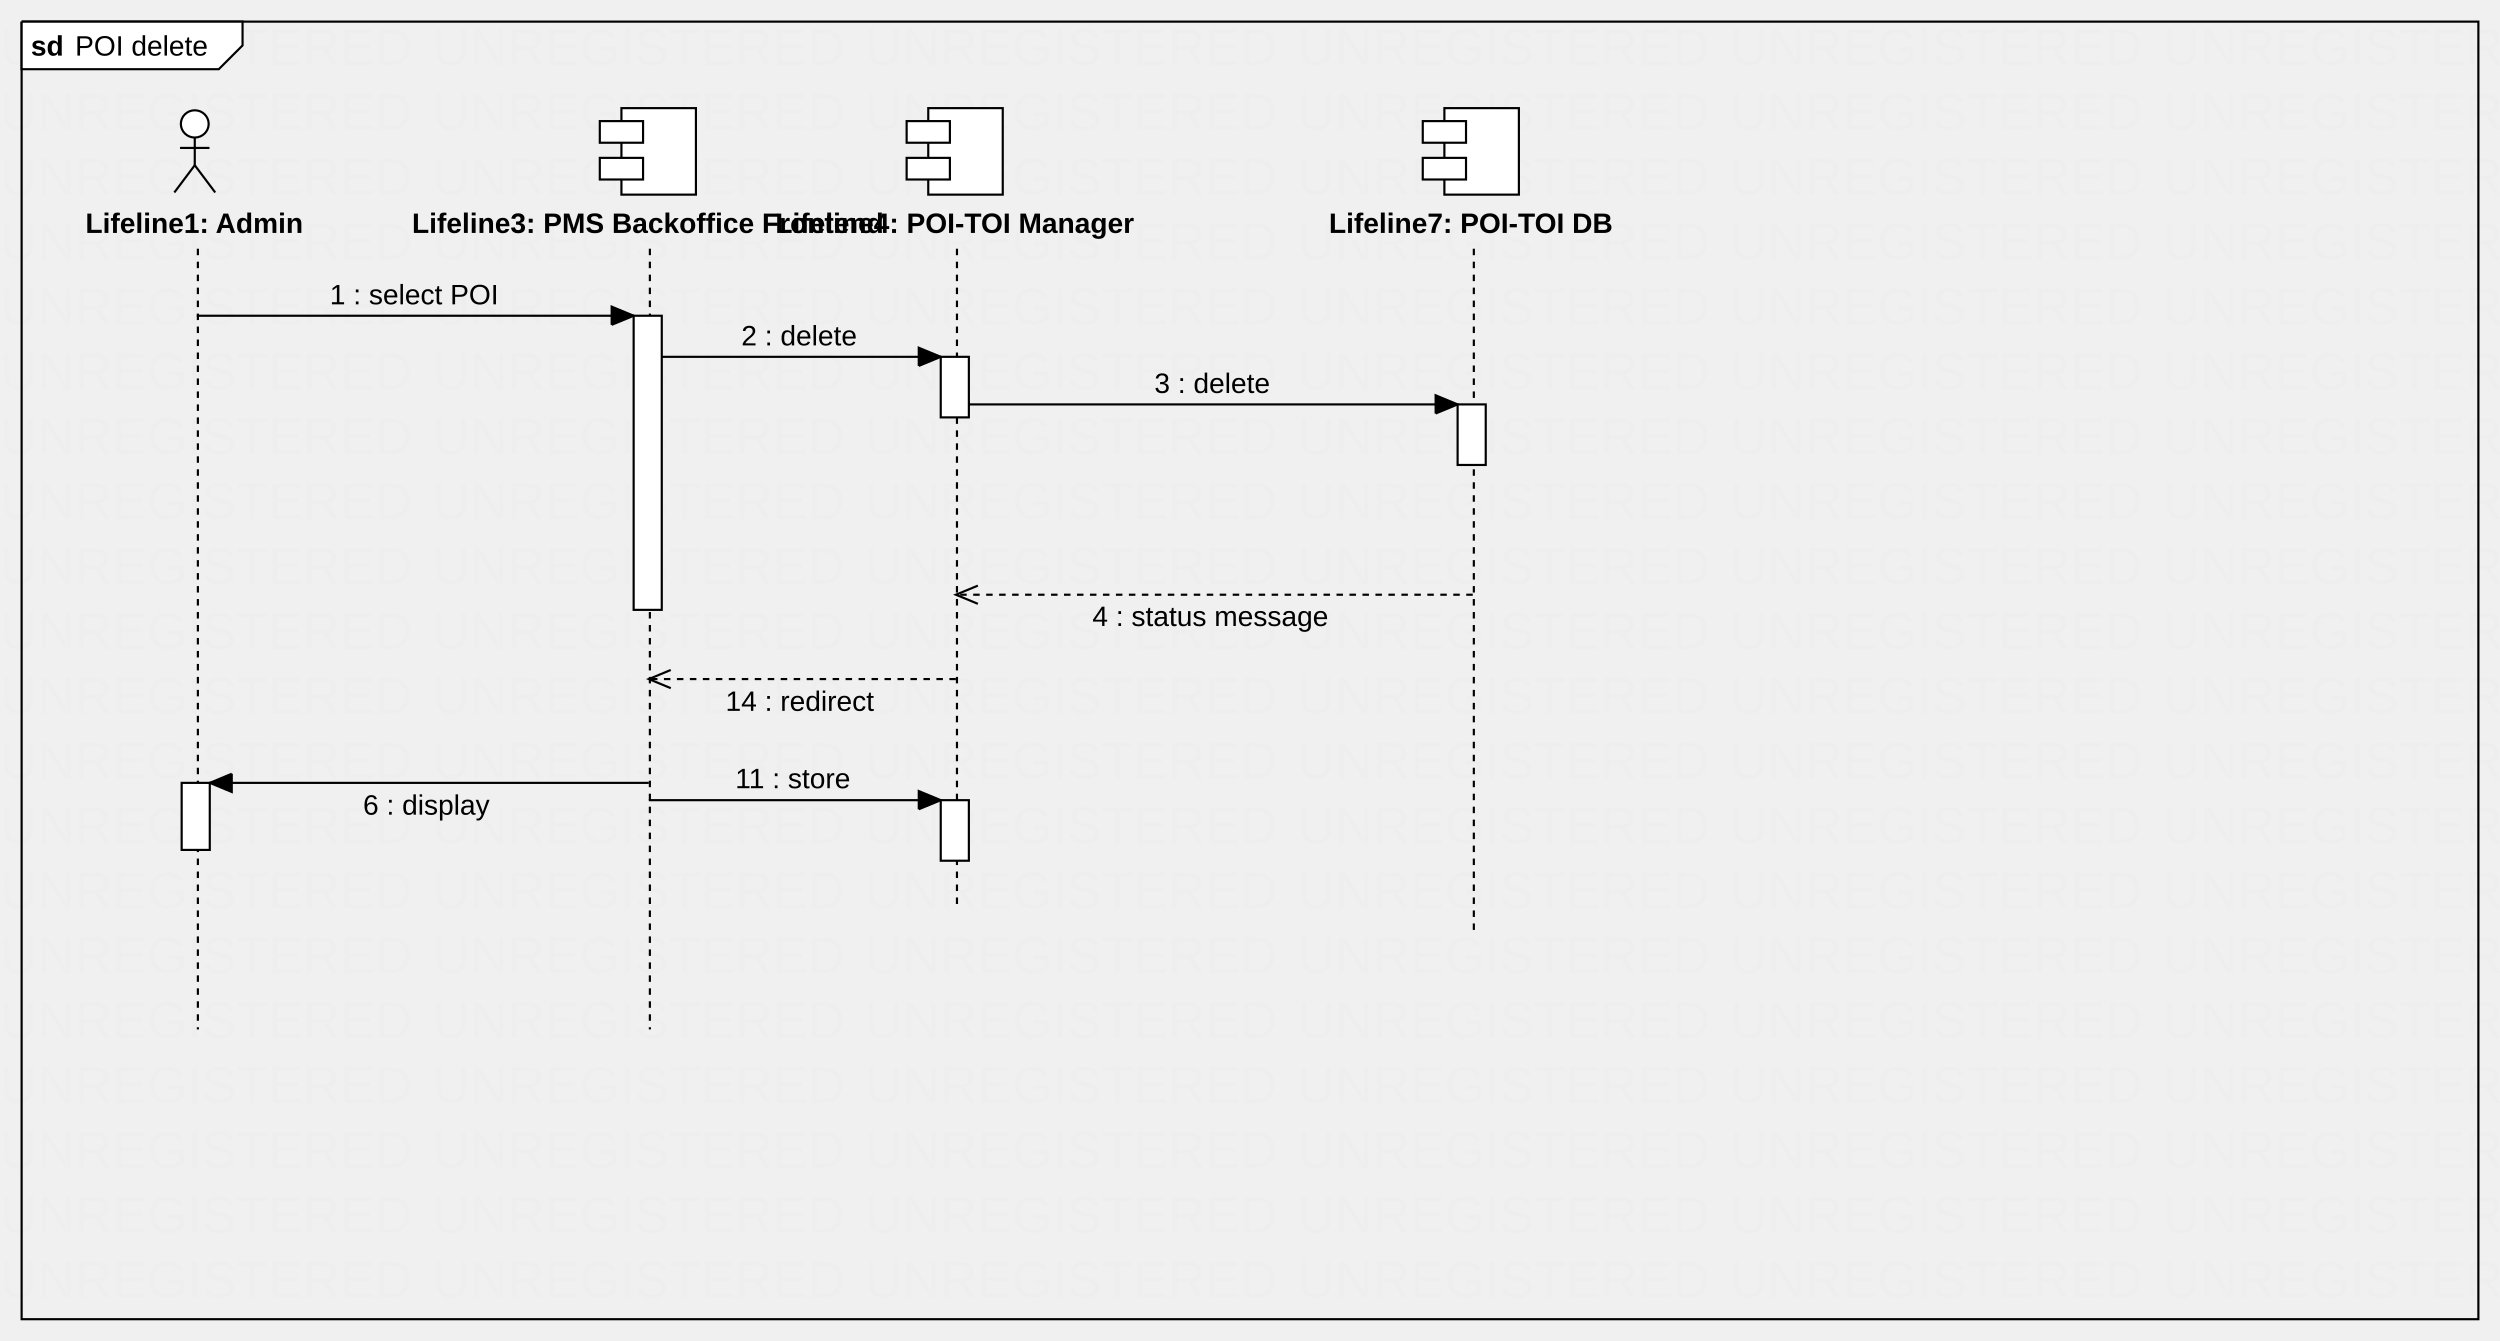
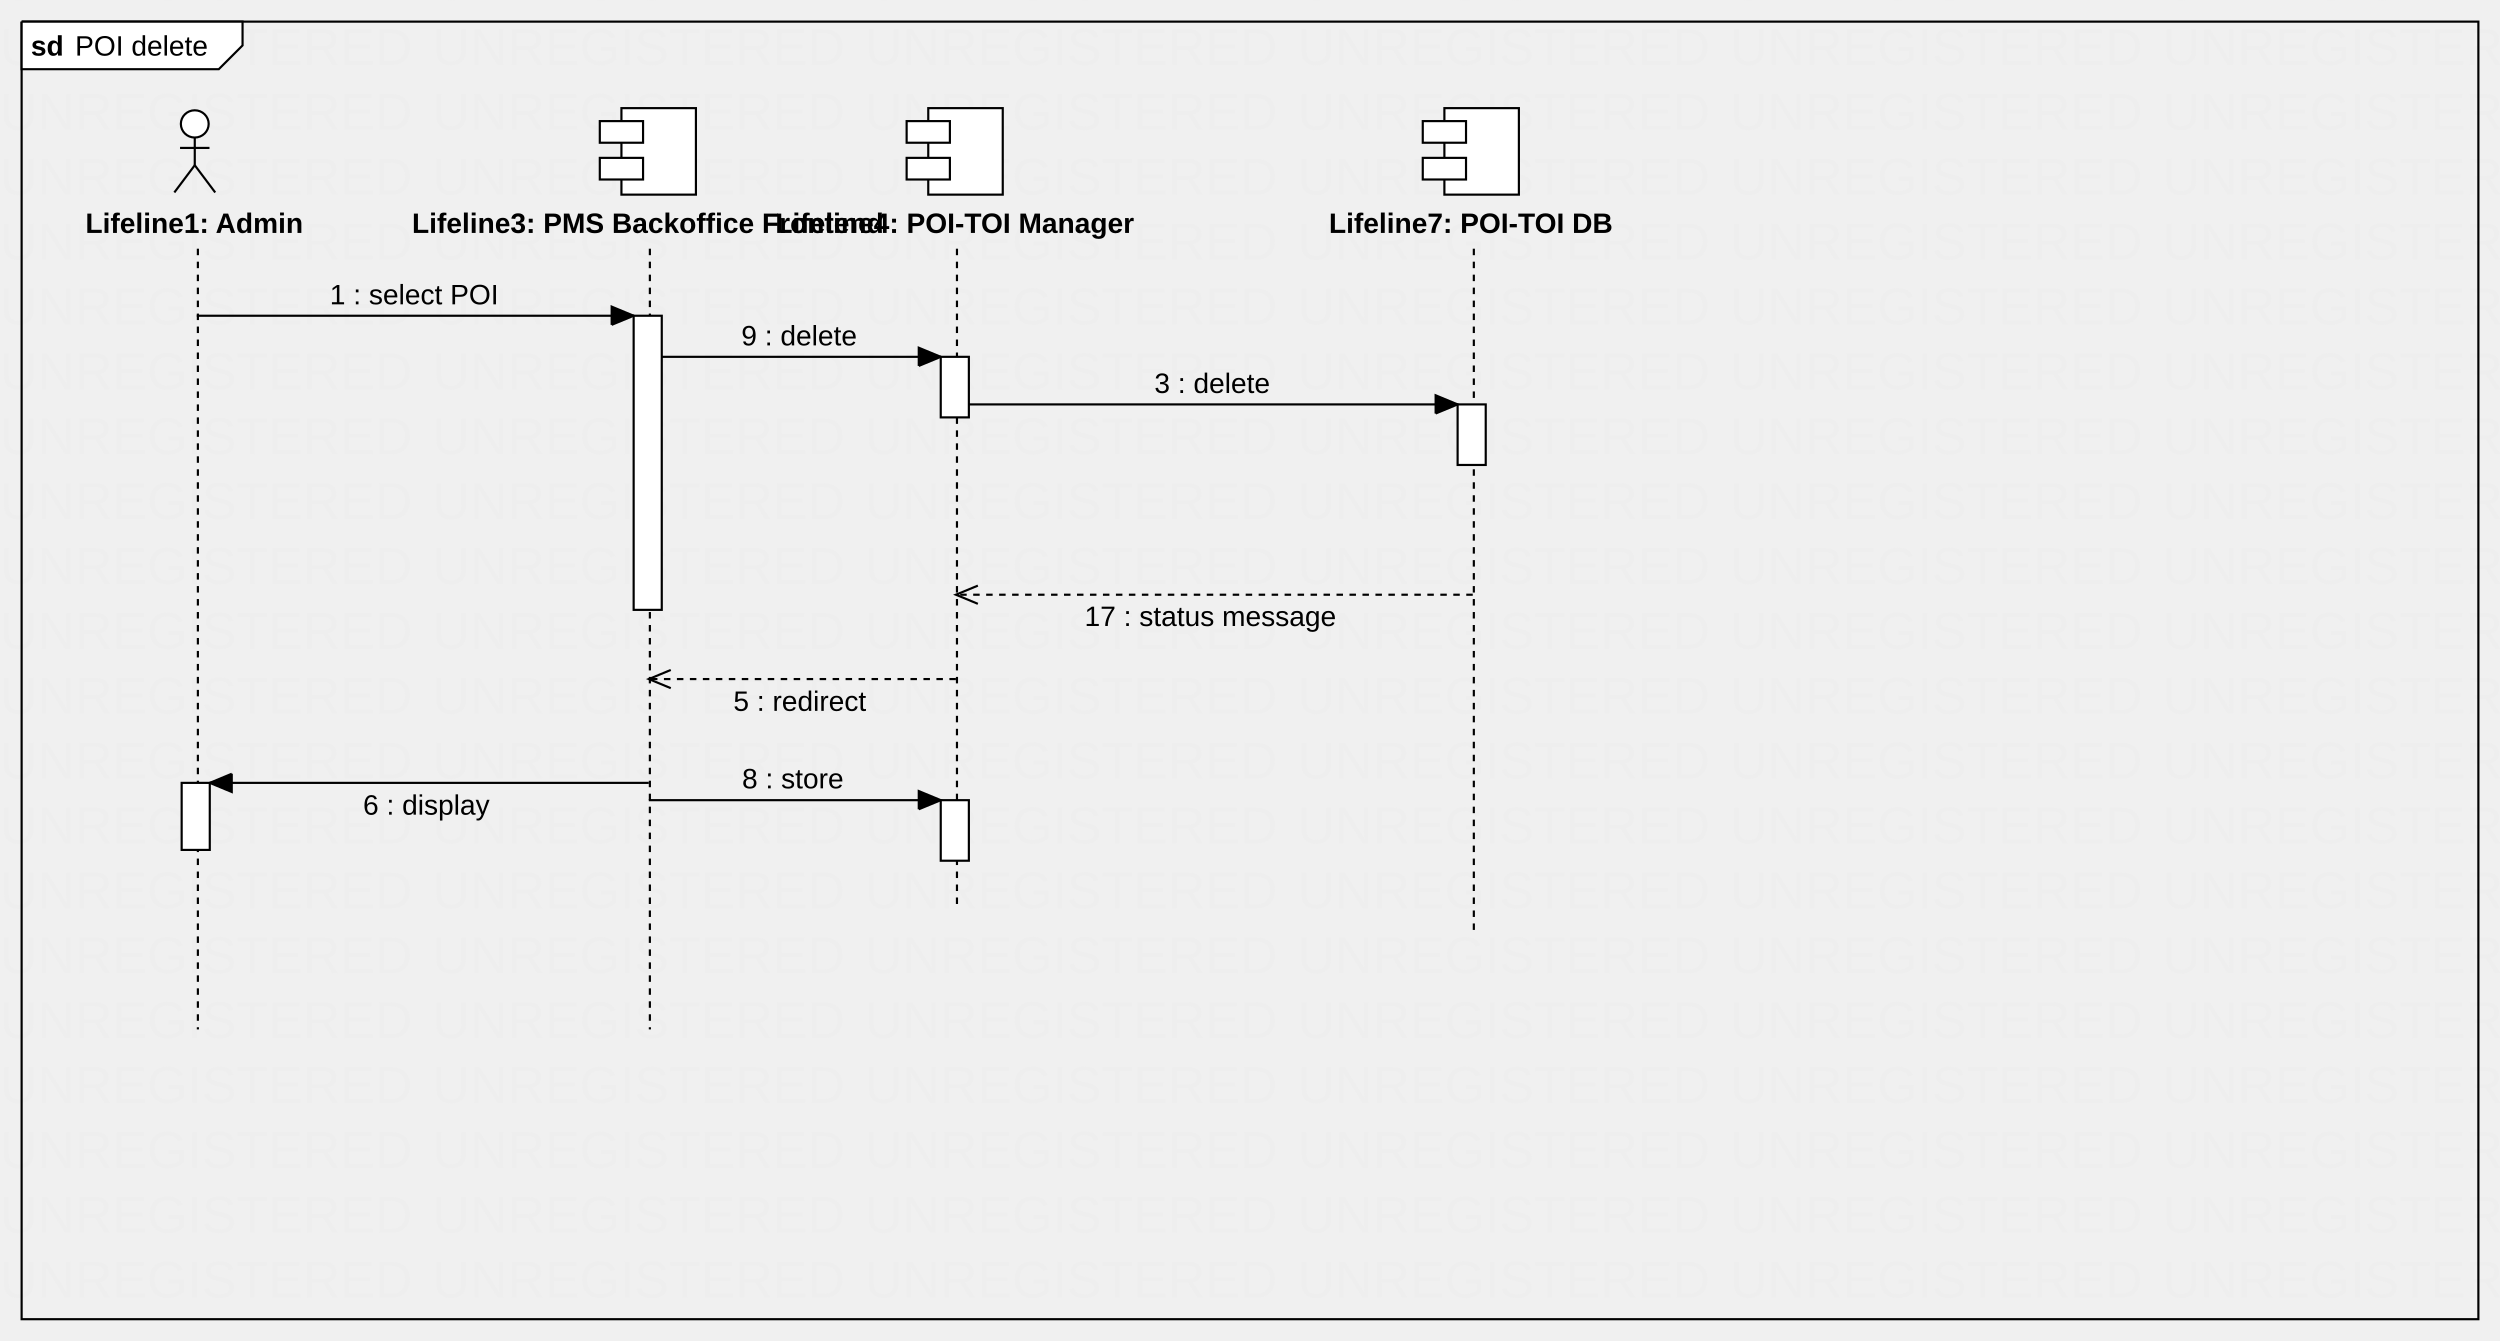
<svg xmlns="http://www.w3.org/2000/svg" version="1.1" width="1156" height="620">
  <defs />
  <g>
    <text fill="#eeeeee" stroke="none" font-family="Arial" font-size="24px" font-style="normal" font-weight="normal" text-decoration="none" x="0" y="0">UNREGISTERED</text>
    <text fill="#eeeeee" stroke="none" font-family="Arial" font-size="24px" font-style="normal" font-weight="normal" text-decoration="none" x="0" y="30">UNREGISTERED</text>
    <text fill="#eeeeee" stroke="none" font-family="Arial" font-size="24px" font-style="normal" font-weight="normal" text-decoration="none" x="0" y="60">UNREGISTERED</text>
    <text fill="#eeeeee" stroke="none" font-family="Arial" font-size="24px" font-style="normal" font-weight="normal" text-decoration="none" x="0" y="90">UNREGISTERED</text>
    <text fill="#eeeeee" stroke="none" font-family="Arial" font-size="24px" font-style="normal" font-weight="normal" text-decoration="none" x="0" y="120">UNREGISTERED</text>
    <text fill="#eeeeee" stroke="none" font-family="Arial" font-size="24px" font-style="normal" font-weight="normal" text-decoration="none" x="0" y="150">UNREGISTERED</text>
    <text fill="#eeeeee" stroke="none" font-family="Arial" font-size="24px" font-style="normal" font-weight="normal" text-decoration="none" x="0" y="180">UNREGISTERED</text>
    <text fill="#eeeeee" stroke="none" font-family="Arial" font-size="24px" font-style="normal" font-weight="normal" text-decoration="none" x="0" y="210">UNREGISTERED</text>
    <text fill="#eeeeee" stroke="none" font-family="Arial" font-size="24px" font-style="normal" font-weight="normal" text-decoration="none" x="0" y="240">UNREGISTERED</text>
    <text fill="#eeeeee" stroke="none" font-family="Arial" font-size="24px" font-style="normal" font-weight="normal" text-decoration="none" x="0" y="270">UNREGISTERED</text>
    <text fill="#eeeeee" stroke="none" font-family="Arial" font-size="24px" font-style="normal" font-weight="normal" text-decoration="none" x="0" y="300">UNREGISTERED</text>
    <text fill="#eeeeee" stroke="none" font-family="Arial" font-size="24px" font-style="normal" font-weight="normal" text-decoration="none" x="0" y="330">UNREGISTERED</text>
    <text fill="#eeeeee" stroke="none" font-family="Arial" font-size="24px" font-style="normal" font-weight="normal" text-decoration="none" x="0" y="360">UNREGISTERED</text>
    <text fill="#eeeeee" stroke="none" font-family="Arial" font-size="24px" font-style="normal" font-weight="normal" text-decoration="none" x="0" y="390">UNREGISTERED</text>
    <text fill="#eeeeee" stroke="none" font-family="Arial" font-size="24px" font-style="normal" font-weight="normal" text-decoration="none" x="0" y="420">UNREGISTERED</text>
    <text fill="#eeeeee" stroke="none" font-family="Arial" font-size="24px" font-style="normal" font-weight="normal" text-decoration="none" x="0" y="450">UNREGISTERED</text>
    <text fill="#eeeeee" stroke="none" font-family="Arial" font-size="24px" font-style="normal" font-weight="normal" text-decoration="none" x="0" y="480">UNREGISTERED</text>
    <text fill="#eeeeee" stroke="none" font-family="Arial" font-size="24px" font-style="normal" font-weight="normal" text-decoration="none" x="0" y="510">UNREGISTERED</text>
    <text fill="#eeeeee" stroke="none" font-family="Arial" font-size="24px" font-style="normal" font-weight="normal" text-decoration="none" x="0" y="540">UNREGISTERED</text>
    <text fill="#eeeeee" stroke="none" font-family="Arial" font-size="24px" font-style="normal" font-weight="normal" text-decoration="none" x="0" y="570">UNREGISTERED</text>
    <text fill="#eeeeee" stroke="none" font-family="Arial" font-size="24px" font-style="normal" font-weight="normal" text-decoration="none" x="0" y="600">UNREGISTERED</text>
    <text fill="#eeeeee" stroke="none" font-family="Arial" font-size="24px" font-style="normal" font-weight="normal" text-decoration="none" x="200" y="0">UNREGISTERED</text>
    <text fill="#eeeeee" stroke="none" font-family="Arial" font-size="24px" font-style="normal" font-weight="normal" text-decoration="none" x="200" y="30">UNREGISTERED</text>
    <text fill="#eeeeee" stroke="none" font-family="Arial" font-size="24px" font-style="normal" font-weight="normal" text-decoration="none" x="200" y="60">UNREGISTERED</text>
    <text fill="#eeeeee" stroke="none" font-family="Arial" font-size="24px" font-style="normal" font-weight="normal" text-decoration="none" x="200" y="90">UNREGISTERED</text>
    <text fill="#eeeeee" stroke="none" font-family="Arial" font-size="24px" font-style="normal" font-weight="normal" text-decoration="none" x="200" y="120">UNREGISTERED</text>
    <text fill="#eeeeee" stroke="none" font-family="Arial" font-size="24px" font-style="normal" font-weight="normal" text-decoration="none" x="200" y="150">UNREGISTERED</text>
    <text fill="#eeeeee" stroke="none" font-family="Arial" font-size="24px" font-style="normal" font-weight="normal" text-decoration="none" x="200" y="180">UNREGISTERED</text>
    <text fill="#eeeeee" stroke="none" font-family="Arial" font-size="24px" font-style="normal" font-weight="normal" text-decoration="none" x="200" y="210">UNREGISTERED</text>
    <text fill="#eeeeee" stroke="none" font-family="Arial" font-size="24px" font-style="normal" font-weight="normal" text-decoration="none" x="200" y="240">UNREGISTERED</text>
    <text fill="#eeeeee" stroke="none" font-family="Arial" font-size="24px" font-style="normal" font-weight="normal" text-decoration="none" x="200" y="270">UNREGISTERED</text>
    <text fill="#eeeeee" stroke="none" font-family="Arial" font-size="24px" font-style="normal" font-weight="normal" text-decoration="none" x="200" y="300">UNREGISTERED</text>
    <text fill="#eeeeee" stroke="none" font-family="Arial" font-size="24px" font-style="normal" font-weight="normal" text-decoration="none" x="200" y="330">UNREGISTERED</text>
    <text fill="#eeeeee" stroke="none" font-family="Arial" font-size="24px" font-style="normal" font-weight="normal" text-decoration="none" x="200" y="360">UNREGISTERED</text>
    <text fill="#eeeeee" stroke="none" font-family="Arial" font-size="24px" font-style="normal" font-weight="normal" text-decoration="none" x="200" y="390">UNREGISTERED</text>
    <text fill="#eeeeee" stroke="none" font-family="Arial" font-size="24px" font-style="normal" font-weight="normal" text-decoration="none" x="200" y="420">UNREGISTERED</text>
    <text fill="#eeeeee" stroke="none" font-family="Arial" font-size="24px" font-style="normal" font-weight="normal" text-decoration="none" x="200" y="450">UNREGISTERED</text>
    <text fill="#eeeeee" stroke="none" font-family="Arial" font-size="24px" font-style="normal" font-weight="normal" text-decoration="none" x="200" y="480">UNREGISTERED</text>
    <text fill="#eeeeee" stroke="none" font-family="Arial" font-size="24px" font-style="normal" font-weight="normal" text-decoration="none" x="200" y="510">UNREGISTERED</text>
    <text fill="#eeeeee" stroke="none" font-family="Arial" font-size="24px" font-style="normal" font-weight="normal" text-decoration="none" x="200" y="540">UNREGISTERED</text>
    <text fill="#eeeeee" stroke="none" font-family="Arial" font-size="24px" font-style="normal" font-weight="normal" text-decoration="none" x="200" y="570">UNREGISTERED</text>
    <text fill="#eeeeee" stroke="none" font-family="Arial" font-size="24px" font-style="normal" font-weight="normal" text-decoration="none" x="200" y="600">UNREGISTERED</text>
    <text fill="#eeeeee" stroke="none" font-family="Arial" font-size="24px" font-style="normal" font-weight="normal" text-decoration="none" x="400" y="0">UNREGISTERED</text>
    <text fill="#eeeeee" stroke="none" font-family="Arial" font-size="24px" font-style="normal" font-weight="normal" text-decoration="none" x="400" y="30">UNREGISTERED</text>
    <text fill="#eeeeee" stroke="none" font-family="Arial" font-size="24px" font-style="normal" font-weight="normal" text-decoration="none" x="400" y="60">UNREGISTERED</text>
    <text fill="#eeeeee" stroke="none" font-family="Arial" font-size="24px" font-style="normal" font-weight="normal" text-decoration="none" x="400" y="90">UNREGISTERED</text>
    <text fill="#eeeeee" stroke="none" font-family="Arial" font-size="24px" font-style="normal" font-weight="normal" text-decoration="none" x="400" y="120">UNREGISTERED</text>
    <text fill="#eeeeee" stroke="none" font-family="Arial" font-size="24px" font-style="normal" font-weight="normal" text-decoration="none" x="400" y="150">UNREGISTERED</text>
    <text fill="#eeeeee" stroke="none" font-family="Arial" font-size="24px" font-style="normal" font-weight="normal" text-decoration="none" x="400" y="180">UNREGISTERED</text>
    <text fill="#eeeeee" stroke="none" font-family="Arial" font-size="24px" font-style="normal" font-weight="normal" text-decoration="none" x="400" y="210">UNREGISTERED</text>
    <text fill="#eeeeee" stroke="none" font-family="Arial" font-size="24px" font-style="normal" font-weight="normal" text-decoration="none" x="400" y="240">UNREGISTERED</text>
    <text fill="#eeeeee" stroke="none" font-family="Arial" font-size="24px" font-style="normal" font-weight="normal" text-decoration="none" x="400" y="270">UNREGISTERED</text>
    <text fill="#eeeeee" stroke="none" font-family="Arial" font-size="24px" font-style="normal" font-weight="normal" text-decoration="none" x="400" y="300">UNREGISTERED</text>
    <text fill="#eeeeee" stroke="none" font-family="Arial" font-size="24px" font-style="normal" font-weight="normal" text-decoration="none" x="400" y="330">UNREGISTERED</text>
    <text fill="#eeeeee" stroke="none" font-family="Arial" font-size="24px" font-style="normal" font-weight="normal" text-decoration="none" x="400" y="360">UNREGISTERED</text>
    <text fill="#eeeeee" stroke="none" font-family="Arial" font-size="24px" font-style="normal" font-weight="normal" text-decoration="none" x="400" y="390">UNREGISTERED</text>
    <text fill="#eeeeee" stroke="none" font-family="Arial" font-size="24px" font-style="normal" font-weight="normal" text-decoration="none" x="400" y="420">UNREGISTERED</text>
    <text fill="#eeeeee" stroke="none" font-family="Arial" font-size="24px" font-style="normal" font-weight="normal" text-decoration="none" x="400" y="450">UNREGISTERED</text>
    <text fill="#eeeeee" stroke="none" font-family="Arial" font-size="24px" font-style="normal" font-weight="normal" text-decoration="none" x="400" y="480">UNREGISTERED</text>
    <text fill="#eeeeee" stroke="none" font-family="Arial" font-size="24px" font-style="normal" font-weight="normal" text-decoration="none" x="400" y="510">UNREGISTERED</text>
    <text fill="#eeeeee" stroke="none" font-family="Arial" font-size="24px" font-style="normal" font-weight="normal" text-decoration="none" x="400" y="540">UNREGISTERED</text>
    <text fill="#eeeeee" stroke="none" font-family="Arial" font-size="24px" font-style="normal" font-weight="normal" text-decoration="none" x="400" y="570">UNREGISTERED</text>
    <text fill="#eeeeee" stroke="none" font-family="Arial" font-size="24px" font-style="normal" font-weight="normal" text-decoration="none" x="400" y="600">UNREGISTERED</text>
    <text fill="#eeeeee" stroke="none" font-family="Arial" font-size="24px" font-style="normal" font-weight="normal" text-decoration="none" x="600" y="0">UNREGISTERED</text>
    <text fill="#eeeeee" stroke="none" font-family="Arial" font-size="24px" font-style="normal" font-weight="normal" text-decoration="none" x="600" y="30">UNREGISTERED</text>
    <text fill="#eeeeee" stroke="none" font-family="Arial" font-size="24px" font-style="normal" font-weight="normal" text-decoration="none" x="600" y="60">UNREGISTERED</text>
    <text fill="#eeeeee" stroke="none" font-family="Arial" font-size="24px" font-style="normal" font-weight="normal" text-decoration="none" x="600" y="90">UNREGISTERED</text>
    <text fill="#eeeeee" stroke="none" font-family="Arial" font-size="24px" font-style="normal" font-weight="normal" text-decoration="none" x="600" y="120">UNREGISTERED</text>
    <text fill="#eeeeee" stroke="none" font-family="Arial" font-size="24px" font-style="normal" font-weight="normal" text-decoration="none" x="600" y="150">UNREGISTERED</text>
    <text fill="#eeeeee" stroke="none" font-family="Arial" font-size="24px" font-style="normal" font-weight="normal" text-decoration="none" x="600" y="180">UNREGISTERED</text>
    <text fill="#eeeeee" stroke="none" font-family="Arial" font-size="24px" font-style="normal" font-weight="normal" text-decoration="none" x="600" y="210">UNREGISTERED</text>
    <text fill="#eeeeee" stroke="none" font-family="Arial" font-size="24px" font-style="normal" font-weight="normal" text-decoration="none" x="600" y="240">UNREGISTERED</text>
    <text fill="#eeeeee" stroke="none" font-family="Arial" font-size="24px" font-style="normal" font-weight="normal" text-decoration="none" x="600" y="270">UNREGISTERED</text>
    <text fill="#eeeeee" stroke="none" font-family="Arial" font-size="24px" font-style="normal" font-weight="normal" text-decoration="none" x="600" y="300">UNREGISTERED</text>
    <text fill="#eeeeee" stroke="none" font-family="Arial" font-size="24px" font-style="normal" font-weight="normal" text-decoration="none" x="600" y="330">UNREGISTERED</text>
    <text fill="#eeeeee" stroke="none" font-family="Arial" font-size="24px" font-style="normal" font-weight="normal" text-decoration="none" x="600" y="360">UNREGISTERED</text>
    <text fill="#eeeeee" stroke="none" font-family="Arial" font-size="24px" font-style="normal" font-weight="normal" text-decoration="none" x="600" y="390">UNREGISTERED</text>
    <text fill="#eeeeee" stroke="none" font-family="Arial" font-size="24px" font-style="normal" font-weight="normal" text-decoration="none" x="600" y="420">UNREGISTERED</text>
    <text fill="#eeeeee" stroke="none" font-family="Arial" font-size="24px" font-style="normal" font-weight="normal" text-decoration="none" x="600" y="450">UNREGISTERED</text>
    <text fill="#eeeeee" stroke="none" font-family="Arial" font-size="24px" font-style="normal" font-weight="normal" text-decoration="none" x="600" y="480">UNREGISTERED</text>
    <text fill="#eeeeee" stroke="none" font-family="Arial" font-size="24px" font-style="normal" font-weight="normal" text-decoration="none" x="600" y="510">UNREGISTERED</text>
    <text fill="#eeeeee" stroke="none" font-family="Arial" font-size="24px" font-style="normal" font-weight="normal" text-decoration="none" x="600" y="540">UNREGISTERED</text>
    <text fill="#eeeeee" stroke="none" font-family="Arial" font-size="24px" font-style="normal" font-weight="normal" text-decoration="none" x="600" y="570">UNREGISTERED</text>
    <text fill="#eeeeee" stroke="none" font-family="Arial" font-size="24px" font-style="normal" font-weight="normal" text-decoration="none" x="600" y="600">UNREGISTERED</text>
    <text fill="#eeeeee" stroke="none" font-family="Arial" font-size="24px" font-style="normal" font-weight="normal" text-decoration="none" x="800" y="0">UNREGISTERED</text>
    <text fill="#eeeeee" stroke="none" font-family="Arial" font-size="24px" font-style="normal" font-weight="normal" text-decoration="none" x="800" y="30">UNREGISTERED</text>
    <text fill="#eeeeee" stroke="none" font-family="Arial" font-size="24px" font-style="normal" font-weight="normal" text-decoration="none" x="800" y="60">UNREGISTERED</text>
    <text fill="#eeeeee" stroke="none" font-family="Arial" font-size="24px" font-style="normal" font-weight="normal" text-decoration="none" x="800" y="90">UNREGISTERED</text>
    <text fill="#eeeeee" stroke="none" font-family="Arial" font-size="24px" font-style="normal" font-weight="normal" text-decoration="none" x="800" y="120">UNREGISTERED</text>
    <text fill="#eeeeee" stroke="none" font-family="Arial" font-size="24px" font-style="normal" font-weight="normal" text-decoration="none" x="800" y="150">UNREGISTERED</text>
    <text fill="#eeeeee" stroke="none" font-family="Arial" font-size="24px" font-style="normal" font-weight="normal" text-decoration="none" x="800" y="180">UNREGISTERED</text>
    <text fill="#eeeeee" stroke="none" font-family="Arial" font-size="24px" font-style="normal" font-weight="normal" text-decoration="none" x="800" y="210">UNREGISTERED</text>
    <text fill="#eeeeee" stroke="none" font-family="Arial" font-size="24px" font-style="normal" font-weight="normal" text-decoration="none" x="800" y="240">UNREGISTERED</text>
    <text fill="#eeeeee" stroke="none" font-family="Arial" font-size="24px" font-style="normal" font-weight="normal" text-decoration="none" x="800" y="270">UNREGISTERED</text>
    <text fill="#eeeeee" stroke="none" font-family="Arial" font-size="24px" font-style="normal" font-weight="normal" text-decoration="none" x="800" y="300">UNREGISTERED</text>
    <text fill="#eeeeee" stroke="none" font-family="Arial" font-size="24px" font-style="normal" font-weight="normal" text-decoration="none" x="800" y="330">UNREGISTERED</text>
    <text fill="#eeeeee" stroke="none" font-family="Arial" font-size="24px" font-style="normal" font-weight="normal" text-decoration="none" x="800" y="360">UNREGISTERED</text>
    <text fill="#eeeeee" stroke="none" font-family="Arial" font-size="24px" font-style="normal" font-weight="normal" text-decoration="none" x="800" y="390">UNREGISTERED</text>
    <text fill="#eeeeee" stroke="none" font-family="Arial" font-size="24px" font-style="normal" font-weight="normal" text-decoration="none" x="800" y="420">UNREGISTERED</text>
    <text fill="#eeeeee" stroke="none" font-family="Arial" font-size="24px" font-style="normal" font-weight="normal" text-decoration="none" x="800" y="450">UNREGISTERED</text>
    <text fill="#eeeeee" stroke="none" font-family="Arial" font-size="24px" font-style="normal" font-weight="normal" text-decoration="none" x="800" y="480">UNREGISTERED</text>
    <text fill="#eeeeee" stroke="none" font-family="Arial" font-size="24px" font-style="normal" font-weight="normal" text-decoration="none" x="800" y="510">UNREGISTERED</text>
    <text fill="#eeeeee" stroke="none" font-family="Arial" font-size="24px" font-style="normal" font-weight="normal" text-decoration="none" x="800" y="540">UNREGISTERED</text>
    <text fill="#eeeeee" stroke="none" font-family="Arial" font-size="24px" font-style="normal" font-weight="normal" text-decoration="none" x="800" y="570">UNREGISTERED</text>
    <text fill="#eeeeee" stroke="none" font-family="Arial" font-size="24px" font-style="normal" font-weight="normal" text-decoration="none" x="800" y="600">UNREGISTERED</text>
    <text fill="#eeeeee" stroke="none" font-family="Arial" font-size="24px" font-style="normal" font-weight="normal" text-decoration="none" x="1000" y="0">UNREGISTERED</text>
    <text fill="#eeeeee" stroke="none" font-family="Arial" font-size="24px" font-style="normal" font-weight="normal" text-decoration="none" x="1000" y="30">UNREGISTERED</text>
    <text fill="#eeeeee" stroke="none" font-family="Arial" font-size="24px" font-style="normal" font-weight="normal" text-decoration="none" x="1000" y="60">UNREGISTERED</text>
    <text fill="#eeeeee" stroke="none" font-family="Arial" font-size="24px" font-style="normal" font-weight="normal" text-decoration="none" x="1000" y="90">UNREGISTERED</text>
    <text fill="#eeeeee" stroke="none" font-family="Arial" font-size="24px" font-style="normal" font-weight="normal" text-decoration="none" x="1000" y="120">UNREGISTERED</text>
    <text fill="#eeeeee" stroke="none" font-family="Arial" font-size="24px" font-style="normal" font-weight="normal" text-decoration="none" x="1000" y="150">UNREGISTERED</text>
    <text fill="#eeeeee" stroke="none" font-family="Arial" font-size="24px" font-style="normal" font-weight="normal" text-decoration="none" x="1000" y="180">UNREGISTERED</text>
    <text fill="#eeeeee" stroke="none" font-family="Arial" font-size="24px" font-style="normal" font-weight="normal" text-decoration="none" x="1000" y="210">UNREGISTERED</text>
    <text fill="#eeeeee" stroke="none" font-family="Arial" font-size="24px" font-style="normal" font-weight="normal" text-decoration="none" x="1000" y="240">UNREGISTERED</text>
    <text fill="#eeeeee" stroke="none" font-family="Arial" font-size="24px" font-style="normal" font-weight="normal" text-decoration="none" x="1000" y="270">UNREGISTERED</text>
    <text fill="#eeeeee" stroke="none" font-family="Arial" font-size="24px" font-style="normal" font-weight="normal" text-decoration="none" x="1000" y="300">UNREGISTERED</text>
    <text fill="#eeeeee" stroke="none" font-family="Arial" font-size="24px" font-style="normal" font-weight="normal" text-decoration="none" x="1000" y="330">UNREGISTERED</text>
    <text fill="#eeeeee" stroke="none" font-family="Arial" font-size="24px" font-style="normal" font-weight="normal" text-decoration="none" x="1000" y="360">UNREGISTERED</text>
    <text fill="#eeeeee" stroke="none" font-family="Arial" font-size="24px" font-style="normal" font-weight="normal" text-decoration="none" x="1000" y="390">UNREGISTERED</text>
    <text fill="#eeeeee" stroke="none" font-family="Arial" font-size="24px" font-style="normal" font-weight="normal" text-decoration="none" x="1000" y="420">UNREGISTERED</text>
    <text fill="#eeeeee" stroke="none" font-family="Arial" font-size="24px" font-style="normal" font-weight="normal" text-decoration="none" x="1000" y="450">UNREGISTERED</text>
    <text fill="#eeeeee" stroke="none" font-family="Arial" font-size="24px" font-style="normal" font-weight="normal" text-decoration="none" x="1000" y="480">UNREGISTERED</text>
    <text fill="#eeeeee" stroke="none" font-family="Arial" font-size="24px" font-style="normal" font-weight="normal" text-decoration="none" x="1000" y="510">UNREGISTERED</text>
    <text fill="#eeeeee" stroke="none" font-family="Arial" font-size="24px" font-style="normal" font-weight="normal" text-decoration="none" x="1000" y="540">UNREGISTERED</text>
    <text fill="#eeeeee" stroke="none" font-family="Arial" font-size="24px" font-style="normal" font-weight="normal" text-decoration="none" x="1000" y="570">UNREGISTERED</text>
    <text fill="#eeeeee" stroke="none" font-family="Arial" font-size="24px" font-style="normal" font-weight="normal" text-decoration="none" x="1000" y="600">UNREGISTERED</text>
    <g transform="translate(2,10) scale(1,1)">
      <path fill="none" stroke="#000000" d="M 8 0 L 1144 0 L 1144 600 L 8 600 L 8 0" stroke-miterlimit="10" />
    </g>
    <g transform="translate(2,10) scale(1,1)">
      <path fill="#ffffff" stroke="none" d="M 8 0 L 8 22 L 99.156 22 L 110.156 11 L 110.156 0 L 8 0" />
    </g>
    <g transform="translate(2,10) scale(1,1)">
      <path fill="none" stroke="#000000" d="M 8 0 L 8 22 L 99.156 22 L 110.156 11 L 110.156 0 L 8 0 L 8 0" stroke-miterlimit="10" />
    </g>
    <g transform="translate(2,10) scale(1,1)">
      <g>
        <path fill="none" stroke="none" />
        <text fill="#000000" stroke="none" font-family="Arial" font-size="13px" font-style="normal" font-weight="normal" text-decoration="none" x="32.73" y="15.71">POI delete</text>
      </g>
    </g>
    <g transform="translate(2,10) scale(1,1)">
      <g>
        <path fill="none" stroke="none" />
        <text fill="#000000" stroke="none" font-family="Arial" font-size="13px" font-style="normal" font-weight="bold" text-decoration="none" x="12.28" y="15.71">sd</text>
      </g>
    </g>
    <g transform="translate(2,10) scale(1,1)">
      <path fill="#ffffff" stroke="none" d="M 81.63 47.3 C 81.63 43.821 84.508 41 88.059 41 C 91.61 41 94.488 43.821 94.488 47.3 C 94.488 50.779 91.61 53.6 88.059 53.6 C 84.508 53.6 81.63 50.779 81.63 47.3 Z" />
    </g>
    <g transform="translate(2,10) scale(1,1)">
      <path fill="none" stroke="#000000" d="M 81.63 47.3 C 81.63 43.821 84.508 41 88.059 41 C 91.61 41 94.488 43.821 94.488 47.3 C 94.488 50.779 91.61 53.6 88.059 53.6 C 84.508 53.6 81.63 50.779 81.63 47.3 Z" stroke-miterlimit="10" />
    </g>
    <g transform="translate(2,10) scale(1,1)">
      <path fill="none" stroke="#000000" d="M 88.059 53.6 L 88.059 66.4" stroke-miterlimit="10" />
    </g>
    <g transform="translate(2,10) scale(1,1)">
      <path fill="none" stroke="#000000" d="M 81.252 58.4 L 94.866 58.4" stroke-miterlimit="10" />
    </g>
    <g transform="translate(2,10) scale(1,1)">
      <path fill="none" stroke="#000000" d="M 88.059 66.4 L 78.605 79" stroke-miterlimit="10" />
    </g>
    <g transform="translate(2,10) scale(1,1)">
      <path fill="none" stroke="#000000" d="M 88.059 66.4 L 97.514 79" stroke-miterlimit="10" />
    </g>
    <g transform="translate(2,10) scale(1,1)">
      <g>
        <path fill="none" stroke="none" />
        <text fill="#000000" stroke="none" font-family="Arial" font-size="13px" font-style="normal" font-weight="bold" text-decoration="none" x="37.5" y="97.71">Lifeline1: Admin</text>
      </g>
    </g>
    <g transform="translate(2,10) scale(1,1)">
      <path fill="none" stroke="#000000" d="M 89.5 105 L 89.5 466" stroke-miterlimit="10" stroke-dasharray="3" />
    </g>
    <g transform="translate(2,10) scale(1,1)">
      <rect fill="#ffffff" stroke="none" x="285.35" y="40" width="34.444" height="40" />
    </g>
    <g transform="translate(2,10) scale(1,1)">
      <path fill="none" stroke="#000000" d="M 285.35 40 L 319.794 40 L 319.794 80 L 285.35 80 L 285.35 40 Z Z" stroke-miterlimit="10" />
    </g>
    <g transform="translate(2,10) scale(1,1)">
      <rect fill="#ffffff" stroke="none" x="275.35" y="46" width="20" height="10" />
    </g>
    <g transform="translate(2,10) scale(1,1)">
      <path fill="none" stroke="#000000" d="M 275.35 46 L 295.35 46 L 295.35 56 L 275.35 56 L 275.35 46 Z Z" stroke-miterlimit="10" />
    </g>
    <g transform="translate(2,10) scale(1,1)">
      <rect fill="#ffffff" stroke="none" x="275.35" y="63" width="20" height="10" />
    </g>
    <g transform="translate(2,10) scale(1,1)">
      <path fill="none" stroke="#000000" d="M 275.35 63 L 295.35 63 L 295.35 73 L 275.35 73 L 275.35 63 Z Z" stroke-miterlimit="10" />
    </g>
    <g transform="translate(2,10) scale(1,1)">
      <g>
        <path fill="none" stroke="none" />
        <text fill="#000000" stroke="none" font-family="Arial" font-size="13px" font-style="normal" font-weight="bold" text-decoration="none" x="188.5" y="97.71">Lifeline3: PMS Backoffice Frontend</text>
      </g>
    </g>
    <g transform="translate(2,10) scale(1,1)">
      <path fill="none" stroke="#000000" d="M 298.5 105 L 298.5 466" stroke-miterlimit="10" stroke-dasharray="3" />
    </g>
    <g transform="translate(2,10) scale(1,1)">
      <rect fill="#ffffff" stroke="none" x="427.229" y="40" width="34.444" height="40" />
    </g>
    <g transform="translate(2,10) scale(1,1)">
      <path fill="none" stroke="#000000" d="M 427.229 40 L 461.673 40 L 461.673 80 L 427.229 80 L 427.229 40 Z Z" stroke-miterlimit="10" />
    </g>
    <g transform="translate(2,10) scale(1,1)">
      <rect fill="#ffffff" stroke="none" x="417.229" y="46" width="20" height="10" />
    </g>
    <g transform="translate(2,10) scale(1,1)">
      <path fill="none" stroke="#000000" d="M 417.229 46 L 437.229 46 L 437.229 56 L 417.229 56 L 417.229 46 Z Z" stroke-miterlimit="10" />
    </g>
    <g transform="translate(2,10) scale(1,1)">
      <rect fill="#ffffff" stroke="none" x="417.229" y="63" width="20" height="10" />
    </g>
    <g transform="translate(2,10) scale(1,1)">
      <path fill="none" stroke="#000000" d="M 417.229 63 L 437.229 63 L 437.229 73 L 417.229 73 L 417.229 63 Z Z" stroke-miterlimit="10" />
    </g>
    <g transform="translate(2,10) scale(1,1)">
      <g>
        <path fill="none" stroke="none" />
        <text fill="#000000" stroke="none" font-family="Arial" font-size="13px" font-style="normal" font-weight="bold" text-decoration="none" x="356.5" y="97.71">Lifeline4: POI-TOI Manager</text>
      </g>
    </g>
    <g transform="translate(2,10) scale(1,1)">
      <path fill="none" stroke="#000000" d="M 440.5 105 L 440.5 410" stroke-miterlimit="10" stroke-dasharray="3" />
    </g>
    <g transform="translate(2,10) scale(1,1)">
      <rect fill="#ffffff" stroke="none" x="665.887" y="40" width="34.444" height="40" />
    </g>
    <g transform="translate(2,10) scale(1,1)">
      <path fill="none" stroke="#000000" d="M 665.887 40 L 700.332 40 L 700.332 80 L 665.887 80 L 665.887 40 Z Z" stroke-miterlimit="10" />
    </g>
    <g transform="translate(2,10) scale(1,1)">
      <rect fill="#ffffff" stroke="none" x="655.887" y="46" width="20" height="10" />
    </g>
    <g transform="translate(2,10) scale(1,1)">
      <path fill="none" stroke="#000000" d="M 655.887 46 L 675.887 46 L 675.887 56 L 655.887 56 L 655.887 46 Z Z" stroke-miterlimit="10" />
    </g>
    <g transform="translate(2,10) scale(1,1)">
      <rect fill="#ffffff" stroke="none" x="655.887" y="63" width="20" height="10" />
    </g>
    <g transform="translate(2,10) scale(1,1)">
      <path fill="none" stroke="#000000" d="M 655.887 63 L 675.887 63 L 675.887 73 L 655.887 73 L 655.887 63 Z Z" stroke-miterlimit="10" />
    </g>
    <g transform="translate(2,10) scale(1,1)">
      <g>
        <path fill="none" stroke="none" />
        <text fill="#000000" stroke="none" font-family="Arial" font-size="13px" font-style="normal" font-weight="bold" text-decoration="none" x="612.5" y="97.71">Lifeline7: POI-TOI DB</text>
      </g>
    </g>
    <g transform="translate(2,10) scale(1,1)">
      <path fill="none" stroke="#000000" d="M 679.5 105 L 679.5 422" stroke-miterlimit="10" stroke-dasharray="3" />
    </g>
    <g transform="translate(2,10) scale(1,1)">
      <path fill="none" stroke="#000000" d="M 89 136 L 291 136" stroke-miterlimit="10" />
    </g>
    <g transform="translate(2,10) scale(1,1)">
      <path fill="#000000" stroke="none" d="M 280.837 140.21 L 291 136 L 280.837 131.79" />
    </g>
    <g transform="translate(2,10) scale(1,1)">
      <path fill="none" stroke="#000000" d="M 280.837 140.21 L 291 136 L 280.837 131.79 L 280.837 140.21" stroke-miterlimit="10" />
    </g>
    <g transform="translate(2,10) scale(1,1)">
      <g>
        <path fill="none" stroke="none" />
        <text fill="#000000" stroke="none" font-family="Arial" font-size="13px" font-style="normal" font-weight="normal" text-decoration="none" x="150.506" y="130.71">1 : select POI</text>
      </g>
    </g>
    <g transform="translate(2,10) scale(1,1)">
      <rect fill="#ffffff" stroke="none" x="291" y="136" width="13" height="136" />
    </g>
    <g transform="translate(2,10) scale(1,1)">
      <path fill="none" stroke="#000000" d="M 291 136 L 304 136 L 304 272 L 291 272 L 291 136 Z Z" stroke-miterlimit="10" />
    </g>
    <g transform="translate(2,10) scale(1,1)">
+       <path fill="none" stroke="#000000" d="M 679 265 L 440 265" stroke-miterlimit="10" stroke-dasharray="3" />
+     </g>
+     <g transform="translate(2,10) scale(1,1)">
+       <path fill="none" stroke="#000000" d="M 450.163 260.79 L 440 265 L 450.163 269.21" stroke-miterlimit="10" />
+     </g>
+     <g transform="translate(2,10) scale(1,1)">
+       <g>
+         <path fill="none" stroke="none" />
+         <text fill="#000000" stroke="none" font-family="Arial" font-size="13px" font-style="normal" font-weight="normal" text-decoration="none" x="499.5" y="279.472">17 : status message</text>
+       </g>
+     </g>
+     <g transform="translate(2,10) scale(1,1)">
      <path fill="none" stroke="#000000" d="M 298 360 L 433 360" stroke-miterlimit="10" />
    </g>
    <g transform="translate(2,10) scale(1,1)">
      <path fill="#000000" stroke="none" d="M 422.837 364.21 L 433 360 L 422.837 355.79" />
    </g>
    <g transform="translate(2,10) scale(1,1)">
      <path fill="none" stroke="#000000" d="M 422.837 364.21 L 433 360 L 422.837 355.79 L 422.837 364.21" stroke-miterlimit="10" />
    </g>
    <g transform="translate(2,10) scale(1,1)">
      <g>
        <path fill="none" stroke="none" />
-         <text fill="#000000" stroke="none" font-family="Arial" font-size="13px" font-style="normal" font-weight="normal" text-decoration="none" x="337.982" y="354.472">11 : store</text>
+         <text fill="#000000" stroke="none" font-family="Arial" font-size="13px" font-style="normal" font-weight="normal" text-decoration="none" x="341.115" y="354.539">8 : store</text>
      </g>
    </g>
    <g transform="translate(2,10) scale(1,1)">
      <rect fill="#ffffff" stroke="none" x="433" y="360" width="13" height="28" />
    </g>
    <g transform="translate(2,10) scale(1,1)">
      <path fill="none" stroke="#000000" d="M 433 360 L 446 360 L 446 388 L 433 388 L 433 360 Z Z" stroke-miterlimit="10" />
    </g>
    <g transform="translate(2,10) scale(1,1)">
+       <path fill="none" stroke="#000000" d="M 304 155 L 433 155" stroke-miterlimit="10" />
+     </g>
+     <g transform="translate(2,10) scale(1,1)">
+       <path fill="#000000" stroke="none" d="M 422.837 159.21 L 433 155 L 422.837 150.79" />
+     </g>
+     <g transform="translate(2,10) scale(1,1)">
+       <path fill="none" stroke="#000000" d="M 422.837 159.21 L 433 155 L 422.837 150.79 L 422.837 159.21" stroke-miterlimit="10" />
+     </g>
+     <g transform="translate(2,10) scale(1,1)">
+       <g>
+         <path fill="none" stroke="none" />
+         <text fill="#000000" stroke="none" font-family="Arial" font-size="13px" font-style="normal" font-weight="normal" text-decoration="none" x="340.78" y="149.71">9 : delete</text>
+       </g>
+     </g>
+     <g transform="translate(2,10) scale(1,1)">
+       <rect fill="#ffffff" stroke="none" x="433" y="155" width="13" height="28" />
+     </g>
+     <g transform="translate(2,10) scale(1,1)">
+       <path fill="none" stroke="#000000" d="M 433 155 L 446 155 L 446 183 L 433 183 L 433 155 Z Z" stroke-miterlimit="10" />
+     </g>
+     <g transform="translate(2,10) scale(1,1)">
+       <path fill="none" stroke="#000000" d="M 446 177 L 672 177" stroke-miterlimit="10" />
+     </g>
+     <g transform="translate(2,10) scale(1,1)">
+       <path fill="#000000" stroke="none" d="M 661.837 181.21 L 672 177 L 661.837 172.79" />
+     </g>
+     <g transform="translate(2,10) scale(1,1)">
+       <path fill="none" stroke="#000000" d="M 661.837 181.21 L 672 177 L 661.837 172.79 L 661.837 181.21" stroke-miterlimit="10" />
+     </g>
+     <g transform="translate(2,10) scale(1,1)">
+       <g>
+         <path fill="none" stroke="none" />
+         <text fill="#000000" stroke="none" font-family="Arial" font-size="13px" font-style="normal" font-weight="normal" text-decoration="none" x="531.78" y="171.71">3 : delete</text>
+       </g>
+     </g>
+     <g transform="translate(2,10) scale(1,1)">
+       <rect fill="#ffffff" stroke="none" x="672" y="177" width="13" height="28" />
+     </g>
+     <g transform="translate(2,10) scale(1,1)">
+       <path fill="none" stroke="#000000" d="M 672 177 L 685 177 L 685 205 L 672 205 L 672 177 Z Z" stroke-miterlimit="10" />
+     </g>
+     <g transform="translate(2,10) scale(1,1)">
+       <path fill="none" stroke="#000000" d="M 298 352 L 95 352" stroke-miterlimit="10" />
+     </g>
+     <g transform="translate(2,10) scale(1,1)">
+       <path fill="#000000" stroke="none" d="M 105.163 347.79 L 95 352 L 105.163 356.21" />
+     </g>
+     <g transform="translate(2,10) scale(1,1)">
+       <path fill="none" stroke="#000000" d="M 105.163 347.79 L 95 352 L 105.163 356.21 L 105.163 347.79" stroke-miterlimit="10" />
+     </g>
+     <g transform="translate(2,10) scale(1,1)">
+       <g>
+         <path fill="none" stroke="none" />
+         <text fill="#000000" stroke="none" font-family="Arial" font-size="13px" font-style="normal" font-weight="normal" text-decoration="none" x="165.871" y="366.71">6 : display</text>
+       </g>
+     </g>
+     <g transform="translate(2,10) scale(1,1)">
+       <rect fill="#ffffff" stroke="none" x="82" y="352" width="13" height="31" />
+     </g>
+     <g transform="translate(2,10) scale(1,1)">
+       <path fill="none" stroke="#000000" d="M 82 352 L 95 352 L 95 383 L 82 383 L 82 352 Z Z" stroke-miterlimit="10" />
+     </g>
+     <g transform="translate(2,10) scale(1,1)">
      <path fill="none" stroke="#000000" d="M 440 304 L 298 304" stroke-miterlimit="10" stroke-dasharray="3" />
    </g>
    <g transform="translate(2,10) scale(1,1)">
      <path fill="none" stroke="#000000" d="M 308.163 299.79 L 298 304 L 308.163 308.21" stroke-miterlimit="10" />
    </g>
    <g transform="translate(2,10) scale(1,1)">
      <g>
        <path fill="none" stroke="none" />
-         <text fill="#000000" stroke="none" font-family="Arial" font-size="13px" font-style="normal" font-weight="normal" text-decoration="none" x="333.5" y="318.71">14 : redirect</text>
-       </g>
-     </g>
-     <g transform="translate(2,10) scale(1,1)">
-       <path fill="none" stroke="#000000" d="M 304 155 L 433 155" stroke-miterlimit="10" />
-     </g>
-     <g transform="translate(2,10) scale(1,1)">
-       <path fill="#000000" stroke="none" d="M 422.837 159.21 L 433 155 L 422.837 150.79" />
-     </g>
-     <g transform="translate(2,10) scale(1,1)">
-       <path fill="none" stroke="#000000" d="M 422.837 159.21 L 433 155 L 422.837 150.79 L 422.837 159.21" stroke-miterlimit="10" />
-     </g>
-     <g transform="translate(2,10) scale(1,1)">
-       <g>
-         <path fill="none" stroke="none" />
-         <text fill="#000000" stroke="none" font-family="Arial" font-size="13px" font-style="normal" font-weight="normal" text-decoration="none" x="340.78" y="149.71">2 : delete</text>
-       </g>
-     </g>
-     <g transform="translate(2,10) scale(1,1)">
-       <rect fill="#ffffff" stroke="none" x="433" y="155" width="13" height="28" />
-     </g>
-     <g transform="translate(2,10) scale(1,1)">
-       <path fill="none" stroke="#000000" d="M 433 155 L 446 155 L 446 183 L 433 183 L 433 155 Z Z" stroke-miterlimit="10" />
-     </g>
-     <g transform="translate(2,10) scale(1,1)">
-       <path fill="none" stroke="#000000" d="M 446 177 L 672 177" stroke-miterlimit="10" />
-     </g>
-     <g transform="translate(2,10) scale(1,1)">
-       <path fill="#000000" stroke="none" d="M 661.837 181.21 L 672 177 L 661.837 172.79" />
-     </g>
-     <g transform="translate(2,10) scale(1,1)">
-       <path fill="none" stroke="#000000" d="M 661.837 181.21 L 672 177 L 661.837 172.79 L 661.837 181.21" stroke-miterlimit="10" />
-     </g>
-     <g transform="translate(2,10) scale(1,1)">
-       <g>
-         <path fill="none" stroke="none" />
-         <text fill="#000000" stroke="none" font-family="Arial" font-size="13px" font-style="normal" font-weight="normal" text-decoration="none" x="531.78" y="171.71">3 : delete</text>
-       </g>
-     </g>
-     <g transform="translate(2,10) scale(1,1)">
-       <rect fill="#ffffff" stroke="none" x="672" y="177" width="13" height="28" />
-     </g>
-     <g transform="translate(2,10) scale(1,1)">
-       <path fill="none" stroke="#000000" d="M 672 177 L 685 177 L 685 205 L 672 205 L 672 177 Z Z" stroke-miterlimit="10" />
-     </g>
-     <g transform="translate(2,10) scale(1,1)">
-       <path fill="none" stroke="#000000" d="M 298 352 L 95 352" stroke-miterlimit="10" />
-     </g>
-     <g transform="translate(2,10) scale(1,1)">
-       <path fill="#000000" stroke="none" d="M 105.163 347.79 L 95 352 L 105.163 356.21" />
-     </g>
-     <g transform="translate(2,10) scale(1,1)">
-       <path fill="none" stroke="#000000" d="M 105.163 347.79 L 95 352 L 105.163 356.21 L 105.163 347.79" stroke-miterlimit="10" />
-     </g>
-     <g transform="translate(2,10) scale(1,1)">
-       <g>
-         <path fill="none" stroke="none" />
-         <text fill="#000000" stroke="none" font-family="Arial" font-size="13px" font-style="normal" font-weight="normal" text-decoration="none" x="165.871" y="366.71">6 : display</text>
-       </g>
-     </g>
-     <g transform="translate(2,10) scale(1,1)">
-       <rect fill="#ffffff" stroke="none" x="82" y="352" width="13" height="31" />
-     </g>
-     <g transform="translate(2,10) scale(1,1)">
-       <path fill="none" stroke="#000000" d="M 82 352 L 95 352 L 95 383 L 82 383 L 82 352 Z Z" stroke-miterlimit="10" />
-     </g>
-     <g transform="translate(2,10) scale(1,1)">
-       <path fill="none" stroke="#000000" d="M 679 265 L 440 265" stroke-miterlimit="10" stroke-dasharray="3" />
-     </g>
-     <g transform="translate(2,10) scale(1,1)">
-       <path fill="none" stroke="#000000" d="M 450.163 260.79 L 440 265 L 450.163 269.21" stroke-miterlimit="10" />
-     </g>
-     <g transform="translate(2,10) scale(1,1)">
-       <g>
-         <path fill="none" stroke="none" />
-         <text fill="#000000" stroke="none" font-family="Arial" font-size="13px" font-style="normal" font-weight="normal" text-decoration="none" x="503.115" y="279.472">4 : status message</text>
+         <text fill="#000000" stroke="none" font-family="Arial" font-size="13px" font-style="normal" font-weight="normal" text-decoration="none" x="337.115" y="318.71">5 : redirect</text>
      </g>
    </g>
  </g>
</svg>
